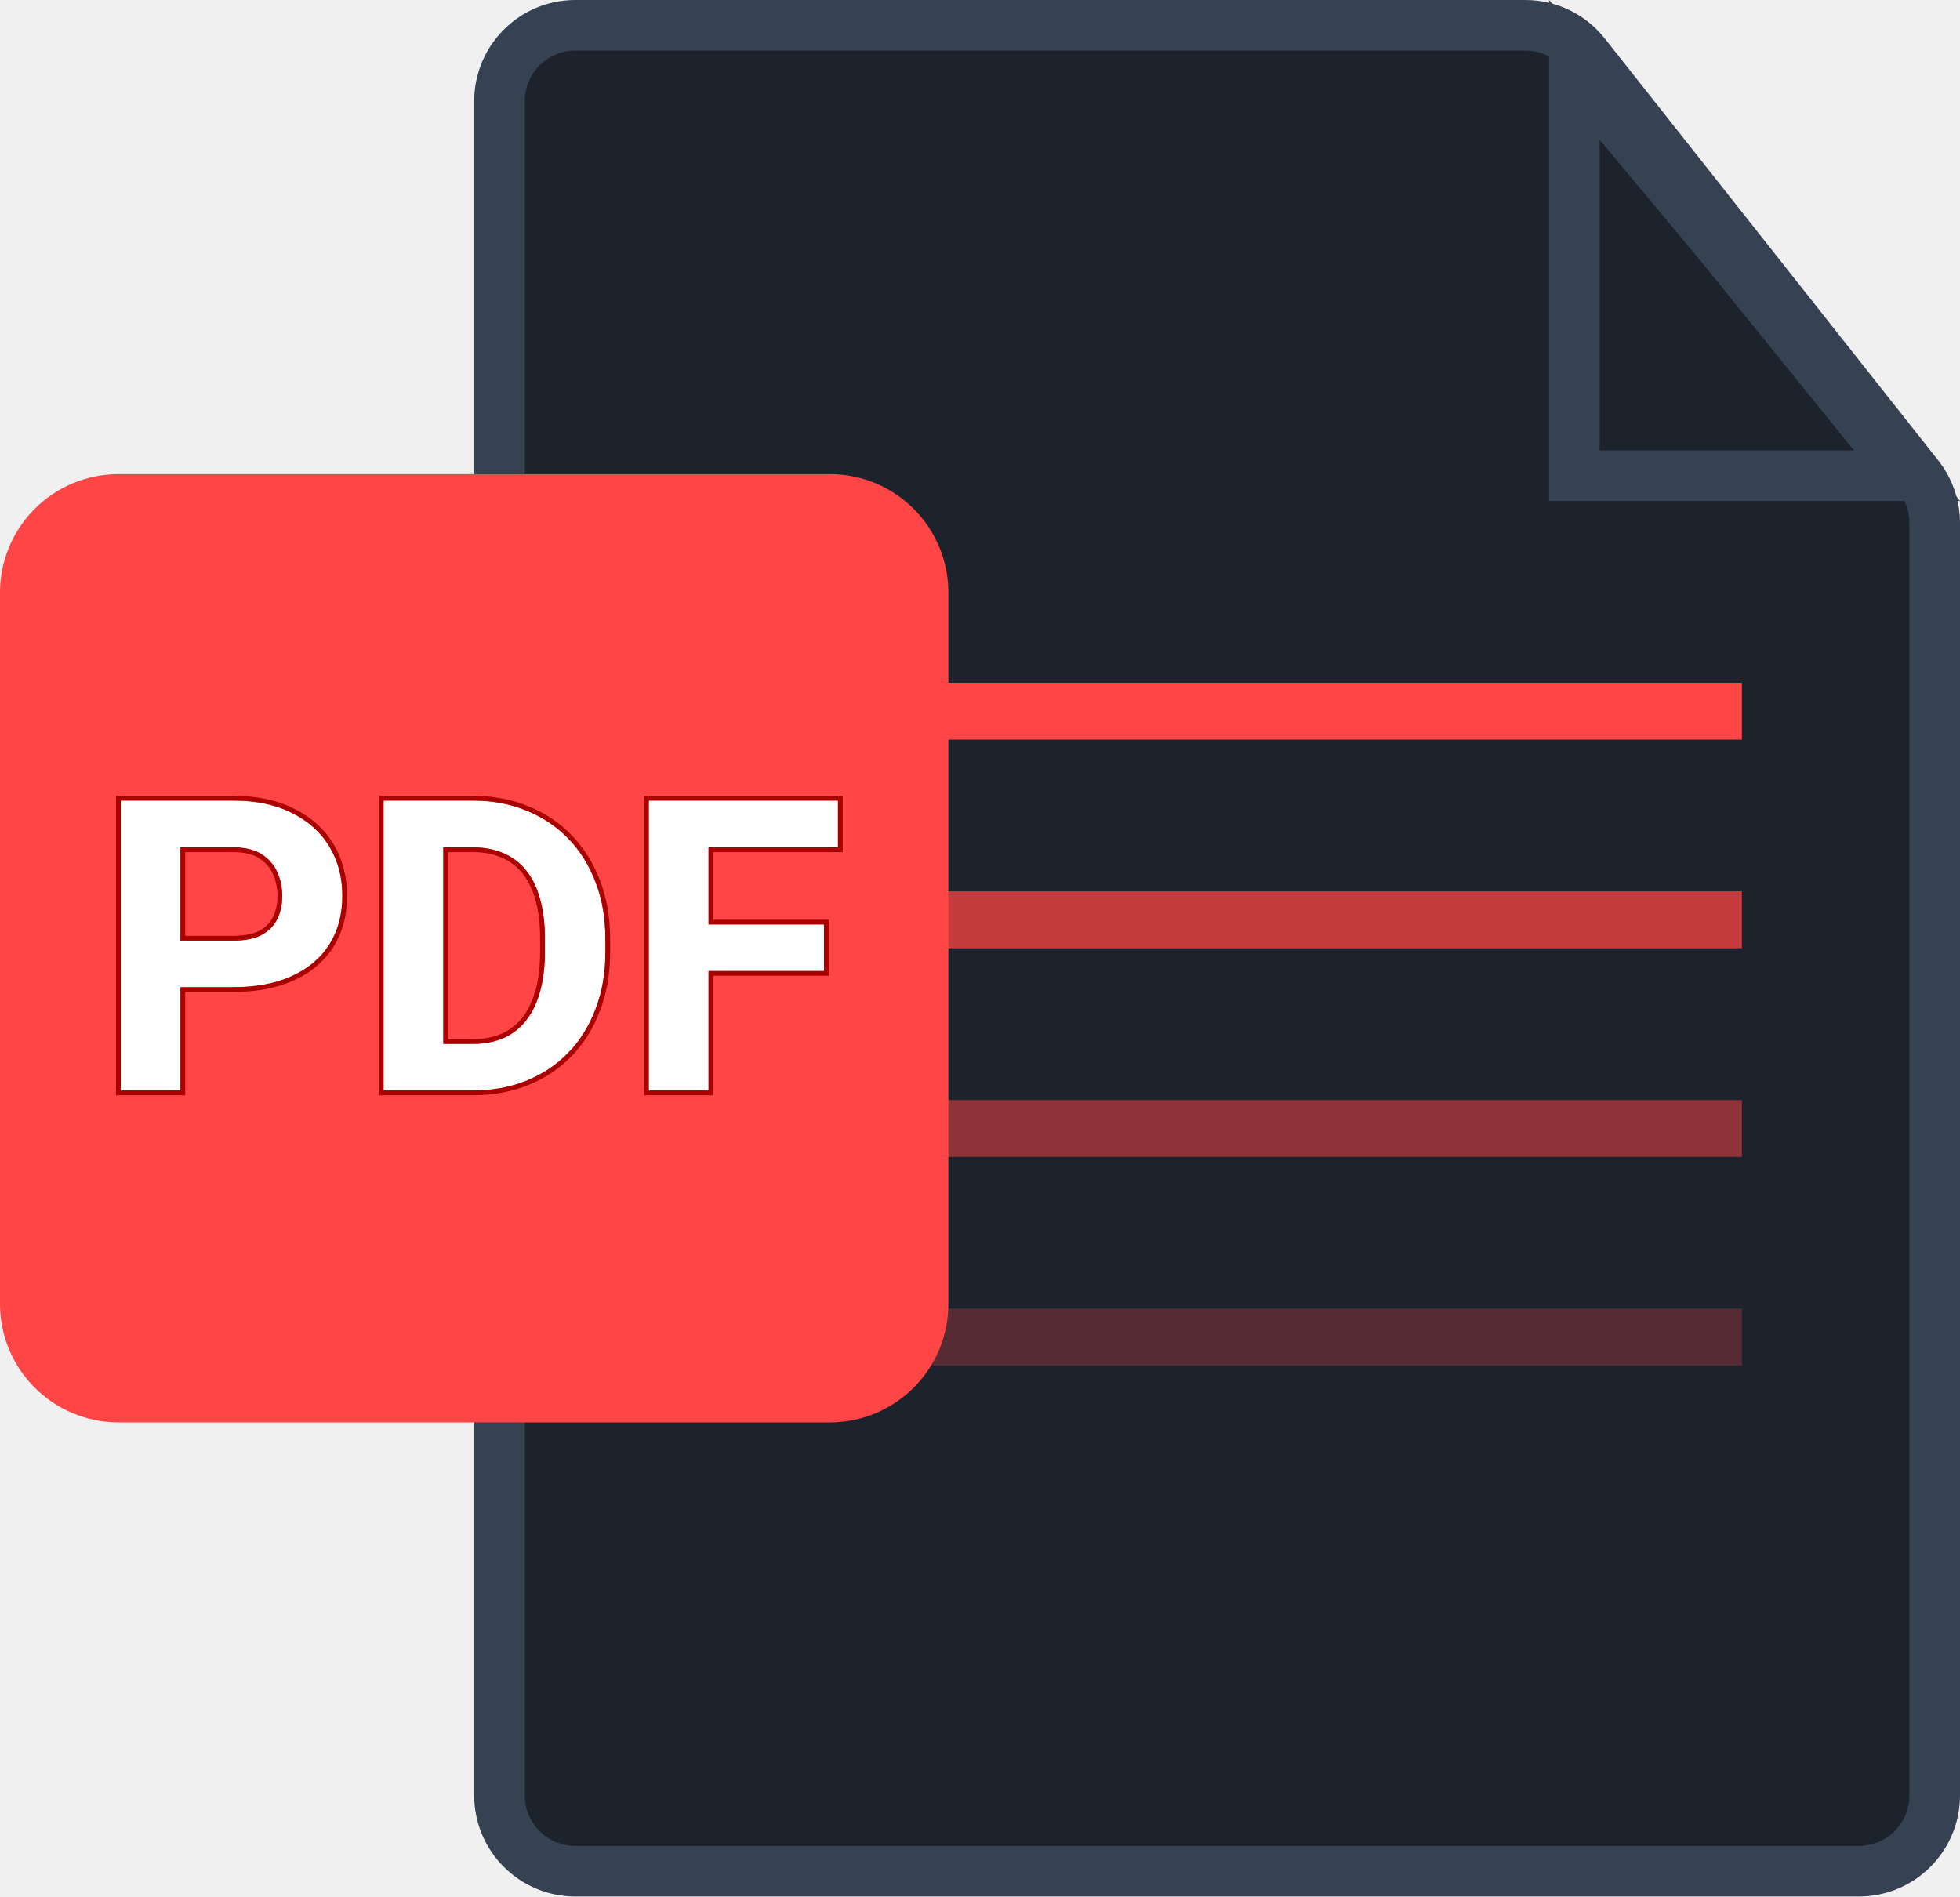
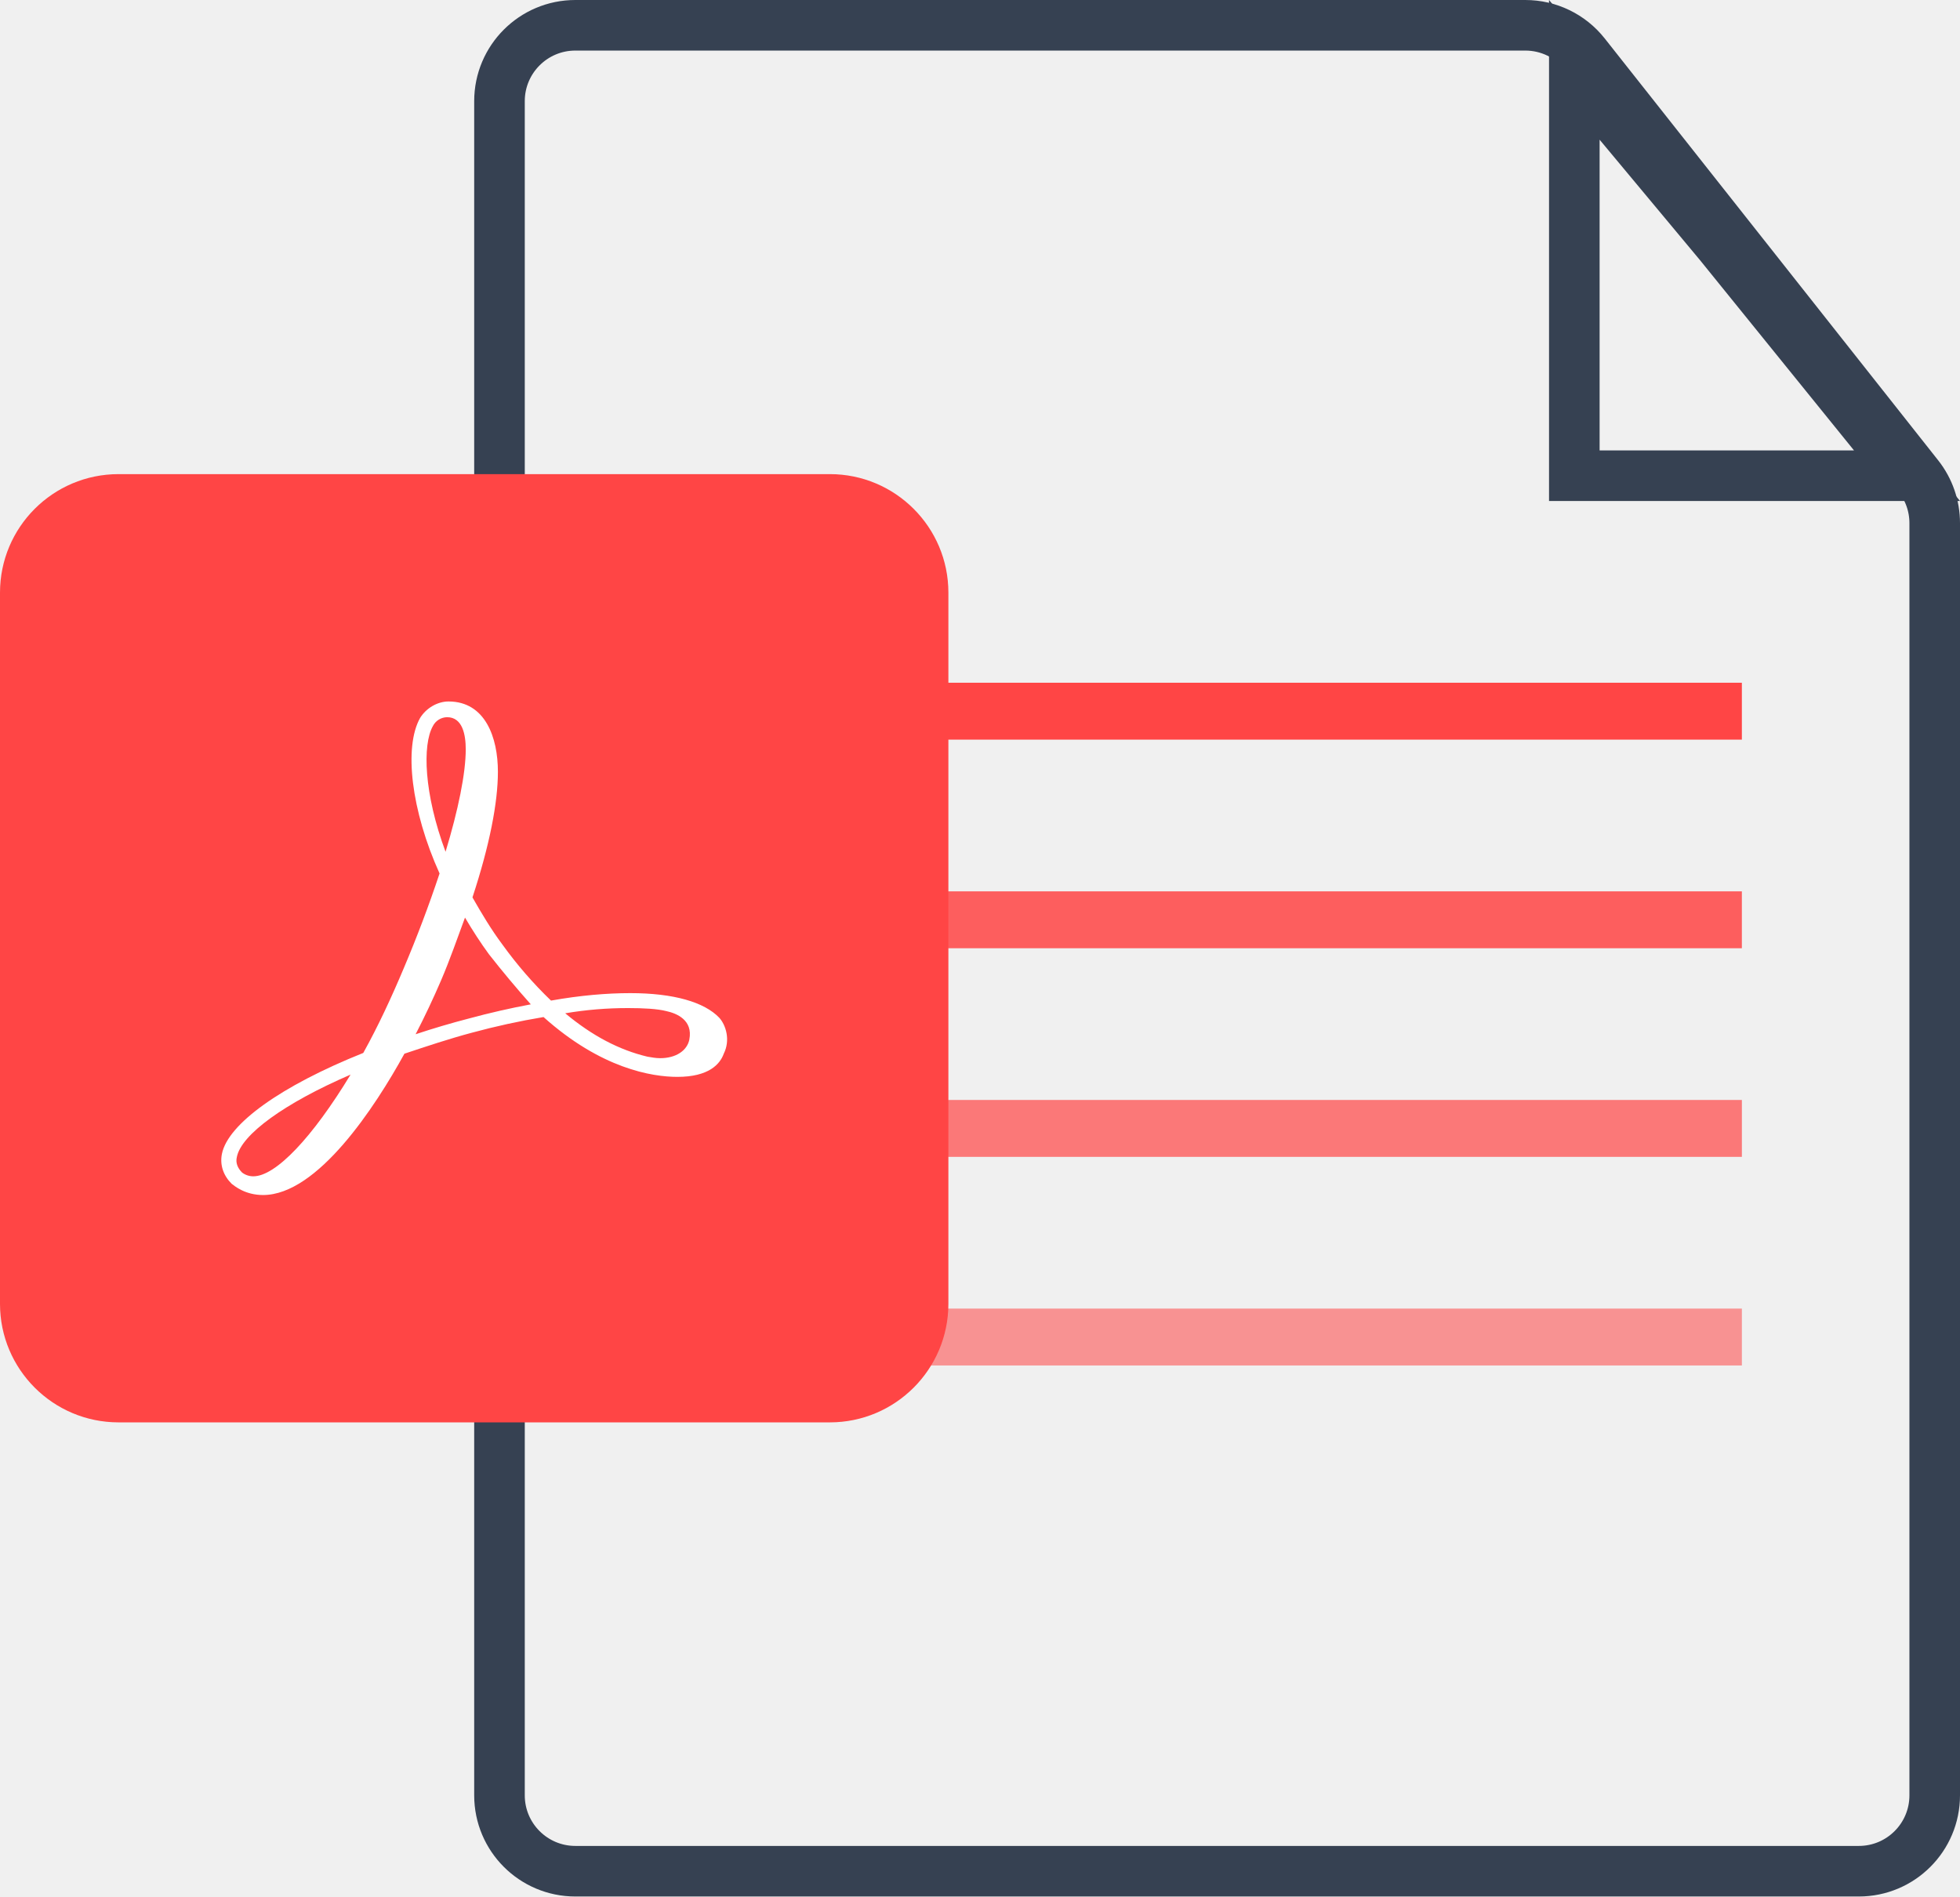
<svg xmlns="http://www.w3.org/2000/svg" width="620" height="600" viewBox="0 0 620 600" fill="none">
-   <path d="M158 32C158 18.745 168.745 8 182 8H482.503C489.844 8 496.781 11.36 501.332 17.119L606.83 150.611C610.178 154.848 612 160.091 612 165.492V568C612 581.255 601.255 592 588 592H182C168.745 592 158 581.255 158 568V32Z" fill="#1D232D" stroke="#364152" stroke-width="16" />
+   <path d="M612 165.492V568C612 581.255 601.255 592 588 592H182C168.745 592 158 581.255 158 568V32C158 18.745 168.745 8 182 8H482.503C489.844 8 496.781 11.36 501.332 17.119L606.83 150.611C610.178 154.848 612 160.091 612 165.492Z" stroke="#364152" stroke-width="16" />
  <rect x="218" y="216" width="333" height="18" fill="#FF4545" />
-   <rect x="218" y="282" width="333" height="18" fill="#FF4545" fill-opacity="0.75" />
-   <rect x="218" y="348" width="333" height="18" fill="#FF4545" fill-opacity="0.5" />
-   <rect x="218" y="414" width="333" height="18" fill="#FF4545" fill-opacity="0.25" />
+   <rect x="218" y="282" width="333" height="18" fill="#FF4545" fill-opacity="0.85" />
+   <rect x="218" y="348" width="333" height="18" fill="#FF4545" fill-opacity="0.7" />
+   <rect x="218" y="414" width="333" height="18" fill="#FF4545" fill-opacity="0.55" />
  <path d="M498 22.096L543.817 77.077L603.235 150.5H498V22.096Z" stroke="#364152" stroke-width="16" />
  <rect y="150" width="300" height="300" rx="37.5" fill="#FF4545" />
-   <mask id="path-8-outside-1_409_87" maskUnits="userSpaceOnUse" x="36" y="251" width="231" height="96" fill="black">
-     <rect fill="white" x="36" y="251" width="231" height="96" />
-     <path d="M73.903 312.309H50.534V297.57H73.903C77.514 297.57 80.454 296.982 82.721 295.806C84.989 294.588 86.647 292.909 87.697 290.767C88.747 288.625 89.272 286.211 89.272 283.523C89.272 280.794 88.747 278.253 87.697 275.902C86.647 273.55 84.989 271.661 82.721 270.233C80.454 268.805 77.514 268.091 73.903 268.091H57.085V345H38.188V253.289H73.903C81.084 253.289 87.235 254.591 92.358 257.194C97.523 259.756 101.471 263.304 104.2 267.839C106.93 272.375 108.294 277.561 108.294 283.397C108.294 289.318 106.93 294.441 104.2 298.767C101.471 303.092 97.523 306.43 92.358 308.782C87.235 311.133 81.084 312.309 73.903 312.309ZM149.489 345H129.521L129.647 330.261H149.489C154.444 330.261 158.622 329.148 162.023 326.922C165.425 324.655 167.986 321.358 169.708 317.033C171.472 312.708 172.354 307.48 172.354 301.349V296.877C172.354 292.174 171.85 288.038 170.842 284.468C169.876 280.899 168.427 277.896 166.496 275.461C164.564 273.025 162.191 271.199 159.378 269.981C156.564 268.721 153.331 268.091 149.678 268.091H129.144V253.289H149.678C155.809 253.289 161.415 254.339 166.496 256.438C171.619 258.496 176.049 261.457 179.786 265.32C183.523 269.183 186.4 273.802 188.416 279.177C190.473 284.51 191.502 290.452 191.502 297.003V301.349C191.502 307.858 190.473 313.8 188.416 319.175C186.4 324.55 183.523 329.169 179.786 333.032C176.091 336.854 171.661 339.814 166.496 341.914C161.373 343.971 155.704 345 149.489 345ZM140.229 253.289V345H121.333V253.289H140.229ZM224.13 253.289V345H205.233V253.289H224.13ZM260.663 292.468V307.207H218.965V292.468H260.663ZM265.072 253.289V268.091H218.965V253.289H265.072Z" />
-   </mask>
-   <path d="M73.903 312.309H50.534V297.57H73.903C77.514 297.57 80.454 296.982 82.721 295.806C84.989 294.588 86.647 292.909 87.697 290.767C88.747 288.625 89.272 286.211 89.272 283.523C89.272 280.794 88.747 278.253 87.697 275.902C86.647 273.55 84.989 271.661 82.721 270.233C80.454 268.805 77.514 268.091 73.903 268.091H57.085V345H38.188V253.289H73.903C81.084 253.289 87.235 254.591 92.358 257.194C97.523 259.756 101.471 263.304 104.2 267.839C106.93 272.375 108.294 277.561 108.294 283.397C108.294 289.318 106.93 294.441 104.2 298.767C101.471 303.092 97.523 306.43 92.358 308.782C87.235 311.133 81.084 312.309 73.903 312.309ZM149.489 345H129.521L129.647 330.261H149.489C154.444 330.261 158.622 329.148 162.023 326.922C165.425 324.655 167.986 321.358 169.708 317.033C171.472 312.708 172.354 307.48 172.354 301.349V296.877C172.354 292.174 171.85 288.038 170.842 284.468C169.876 280.899 168.427 277.896 166.496 275.461C164.564 273.025 162.191 271.199 159.378 269.981C156.564 268.721 153.331 268.091 149.678 268.091H129.144V253.289H149.678C155.809 253.289 161.415 254.339 166.496 256.438C171.619 258.496 176.049 261.457 179.786 265.32C183.523 269.183 186.4 273.802 188.416 279.177C190.473 284.51 191.502 290.452 191.502 297.003V301.349C191.502 307.858 190.473 313.8 188.416 319.175C186.4 324.55 183.523 329.169 179.786 333.032C176.091 336.854 171.661 339.814 166.496 341.914C161.373 343.971 155.704 345 149.489 345ZM140.229 253.289V345H121.333V253.289H140.229ZM224.13 253.289V345H205.233V253.289H224.13ZM260.663 292.468V307.207H218.965V292.468H260.663ZM265.072 253.289V268.091H218.965V253.289H265.072Z" fill="white" />
-   <path d="M50.534 312.309H49.034V313.809H50.534V312.309ZM50.534 297.57V296.07H49.034V297.57H50.534ZM82.721 295.806L83.412 297.138L83.421 297.133L83.431 297.128L82.721 295.806ZM57.085 268.091V266.591H55.585V268.091H57.085ZM57.085 345V346.5H58.585V345H57.085ZM38.188 345H36.688V346.5H38.188V345ZM38.188 253.289V251.789H36.688V253.289H38.188ZM92.358 257.194L91.679 258.532L91.685 258.535L91.692 258.538L92.358 257.194ZM92.358 308.782L91.737 307.417L91.733 307.418L92.358 308.782ZM73.903 310.809H50.534V313.809H73.903V310.809ZM52.034 312.309V297.57H49.034V312.309H52.034ZM50.534 299.07H73.903V296.07H50.534V299.07ZM73.903 299.07C77.661 299.07 80.861 298.46 83.412 297.138L82.031 294.475C80.046 295.503 77.367 296.07 73.903 296.07V299.07ZM83.431 297.128C85.952 295.774 87.845 293.873 89.044 291.427L86.35 290.107C85.45 291.944 84.026 293.403 82.011 294.485L83.431 297.128ZM89.044 291.427C90.207 289.055 90.772 286.411 90.772 283.523H87.772C87.772 286.011 87.287 288.195 86.35 290.107L89.044 291.427ZM90.772 283.523C90.772 280.596 90.208 277.846 89.067 275.29L86.328 276.513C87.286 278.661 87.772 280.992 87.772 283.523H90.772ZM89.067 275.29C87.891 272.657 86.028 270.543 83.52 268.964L81.922 271.502C83.949 272.779 85.404 274.444 86.328 276.513L89.067 275.29ZM83.52 268.964C80.944 267.341 77.701 266.591 73.903 266.591V269.591C77.327 269.591 79.963 270.269 81.922 271.502L83.52 268.964ZM73.903 266.591H57.085V269.591H73.903V266.591ZM55.585 268.091V345H58.585V268.091H55.585ZM57.085 343.5H38.188V346.5H57.085V343.5ZM39.688 345V253.289H36.688V345H39.688ZM38.188 254.789H73.903V251.789H38.188V254.789ZM73.903 254.789C80.905 254.789 86.812 256.058 91.679 258.532L93.038 255.857C87.658 253.123 81.262 251.789 73.903 251.789V254.789ZM91.692 258.538C96.624 260.984 100.346 264.345 102.915 268.613L105.485 267.066C102.595 262.264 98.422 258.527 93.025 255.851L91.692 258.538ZM102.915 268.613C105.49 272.891 106.794 277.804 106.794 283.397H109.794C109.794 277.317 108.37 271.858 105.485 267.066L102.915 268.613ZM106.794 283.397C106.794 289.081 105.487 293.916 102.932 297.966L105.469 299.567C108.372 294.966 109.794 289.556 109.794 283.397H106.794ZM102.932 297.966C100.375 302.017 96.666 305.172 91.737 307.417L92.98 310.147C98.381 307.688 102.566 304.166 105.469 299.567L102.932 297.966ZM91.733 307.418C86.852 309.659 80.925 310.809 73.903 310.809V313.809C81.242 313.809 87.619 312.608 92.984 310.145L91.733 307.418ZM129.521 345L128.022 344.987L128.009 346.5H129.521V345ZM129.647 330.261V328.761H128.16L128.148 330.248L129.647 330.261ZM162.023 326.922L162.845 328.178L162.855 328.17L162.023 326.922ZM169.708 317.033L168.319 316.467L168.314 316.478L169.708 317.033ZM170.842 284.468L169.394 284.86L169.396 284.868L169.398 284.876L170.842 284.468ZM159.378 269.981L158.765 271.35L158.773 271.354L158.782 271.358L159.378 269.981ZM129.144 268.091H127.644V269.591H129.144V268.091ZM129.144 253.289V251.789H127.644V253.289H129.144ZM166.496 256.438L165.923 257.825L165.93 257.828L165.937 257.83L166.496 256.438ZM188.416 279.177L187.011 279.704L187.014 279.711L187.016 279.717L188.416 279.177ZM188.416 319.175L187.015 318.639L187.011 318.648L188.416 319.175ZM179.786 333.032L178.708 331.989L178.708 331.989L179.786 333.032ZM166.496 341.914L167.055 343.306L167.06 343.303L166.496 341.914ZM140.229 253.289H141.729V251.789H140.229V253.289ZM140.229 345V346.5H141.729V345H140.229ZM121.333 345H119.833V346.5H121.333V345ZM121.333 253.289V251.789H119.833V253.289H121.333ZM149.489 343.5H129.521V346.5H149.489V343.5ZM131.021 345.013L131.147 330.274L128.148 330.248L128.022 344.987L131.021 345.013ZM129.647 331.761H149.489V328.761H129.647V331.761ZM149.489 331.761C154.671 331.761 159.15 330.595 162.845 328.178L161.202 325.667C158.094 327.701 154.217 328.761 149.489 328.761V331.761ZM162.855 328.17C166.544 325.711 169.284 322.155 171.102 317.588L168.314 316.478C166.689 320.562 164.305 323.598 161.191 325.674L162.855 328.17ZM171.097 317.6C172.953 313.048 173.854 307.617 173.854 301.349H170.854C170.854 307.343 169.99 312.368 168.319 316.467L171.097 317.6ZM173.854 301.349V296.877H170.854V301.349H173.854ZM173.854 296.877C173.854 292.071 173.339 287.793 172.285 284.061L169.398 284.876C170.36 288.283 170.854 292.277 170.854 296.877H173.854ZM172.29 284.076C171.281 280.347 169.751 277.151 167.671 274.529L165.32 276.393C167.104 278.642 168.471 281.451 169.394 284.86L172.29 284.076ZM167.671 274.529C165.588 271.902 163.017 269.922 159.974 268.604L158.782 271.358C161.365 272.476 163.54 274.148 165.32 276.393L167.671 274.529ZM159.991 268.612C156.952 267.251 153.504 266.591 149.678 266.591V269.591C153.158 269.591 156.177 270.191 158.765 271.35L159.991 268.612ZM149.678 266.591H129.144V269.591H149.678V266.591ZM130.644 268.091V253.289H127.644V268.091H130.644ZM129.144 254.789H149.678V251.789H129.144V254.789ZM149.678 254.789C155.635 254.789 161.043 255.808 165.923 257.825L167.068 255.052C161.786 252.869 155.983 251.789 149.678 251.789V254.789ZM165.937 257.83C170.869 259.812 175.121 262.655 178.708 266.363L180.864 264.277C176.976 260.258 172.368 257.181 167.055 255.047L165.937 257.83ZM178.708 266.363C182.293 270.068 185.063 274.508 187.011 279.704L189.82 278.651C187.737 273.096 184.754 268.298 180.864 264.277L178.708 266.363ZM187.016 279.717C188.998 284.855 190.002 290.61 190.002 297.003H193.002C193.002 290.294 191.948 284.166 189.815 278.637L187.016 279.717ZM190.002 297.003V301.349H193.002V297.003H190.002ZM190.002 301.349C190.002 307.698 188.999 313.456 187.015 318.639L189.816 319.711C191.948 314.144 193.002 308.017 193.002 301.349H190.002ZM187.011 318.648C185.063 323.844 182.293 328.284 178.708 331.989L180.864 334.075C184.754 330.054 187.737 325.256 189.82 319.701L187.011 318.648ZM178.708 331.989C175.165 335.653 170.912 338.499 165.931 340.524L167.06 343.303C172.409 341.129 177.017 338.054 180.864 334.075L178.708 331.989ZM165.937 340.522C161.012 342.499 155.536 343.5 149.489 343.5V346.5C155.871 346.5 161.733 345.443 167.055 343.306L165.937 340.522ZM138.729 253.289V345H141.729V253.289H138.729ZM140.229 343.5H121.333V346.5H140.229V343.5ZM122.833 345V253.289H119.833V345H122.833ZM121.333 254.789H140.229V251.789H121.333V254.789ZM224.13 253.289H225.63V251.789H224.13V253.289ZM224.13 345V346.5H225.63V345H224.13ZM205.233 345H203.733V346.5H205.233V345ZM205.233 253.289V251.789H203.733V253.289H205.233ZM260.663 292.468H262.163V290.968H260.663V292.468ZM260.663 307.207V308.707H262.163V307.207H260.663ZM218.965 307.207H217.465V308.707H218.965V307.207ZM218.965 292.468V290.968H217.465V292.468H218.965ZM265.072 253.289H266.572V251.789H265.072V253.289ZM265.072 268.091V269.591H266.572V268.091H265.072ZM218.965 268.091H217.465V269.591H218.965V268.091ZM218.965 253.289V251.789H217.465V253.289H218.965ZM222.63 253.289V345H225.63V253.289H222.63ZM224.13 343.5H205.233V346.5H224.13V343.5ZM206.733 345V253.289H203.733V345H206.733ZM205.233 254.789H224.13V251.789H205.233V254.789ZM259.163 292.468V307.207H262.163V292.468H259.163ZM260.663 305.707H218.965V308.707H260.663V305.707ZM220.465 307.207V292.468H217.465V307.207H220.465ZM218.965 293.968H260.663V290.968H218.965V293.968ZM263.572 253.289V268.091H266.572V253.289H263.572ZM265.072 266.591H218.965V269.591H265.072V266.591ZM220.465 268.091V253.289H217.465V268.091H220.465ZM218.965 254.789H265.072V251.789H218.965V254.789Z" fill="#AA0000" mask="url(#path-8-outside-1_409_87)" />
+   <g clip-path="url(#clip0_409_87)">
+     <path d="M227.533 322C222.8 317.033 213.093 314.2 199.373 314.2C192.04 314.2 183.527 314.907 174.3 316.56C168.647 311.124 163.499 305.187 158.92 298.82C155.373 294.087 152.293 288.887 149.453 283.913C154.9 267.353 157.5 253.867 157.5 244.167C157.5 233.287 153.48 221.927 141.887 221.927C138.34 221.927 134.787 224.06 132.893 227.133C127.693 236.36 130.06 256.467 139.047 276.34C135.664 286.503 131.877 296.527 127.693 306.387C123.907 315.38 119.647 324.607 114.913 333.12C88.893 343.533 72.093 355.6 70.2 365.053C69.493 368.607 70.673 371.92 73.28 374.52C74.227 375.233 77.54 378.073 83.213 378.073C100.48 378.073 118.7 350.153 127.927 333.36C135.027 330.993 142.127 328.627 149.22 326.733C156.704 324.701 164.284 323.043 171.933 321.767C190.147 338.087 206.233 340.693 214.28 340.693C224.213 340.693 227.767 336.667 228.947 333.36C231.08 329.093 229.66 324.367 227.533 322ZM218.067 328.867C217.353 332.413 213.8 334.78 208.84 334.78C207.42 334.78 206.24 334.54 204.813 334.307C195.827 332.173 187.307 327.68 178.793 320.58C185.357 319.47 192.003 318.917 198.66 318.927C203.633 318.927 207.893 319.16 210.727 319.873C214.04 320.58 219.247 322.713 218.06 328.86L218.067 328.867ZM167.907 317.747C161.305 318.984 154.756 320.483 148.273 322.24C142.62 323.71 137.017 325.366 131.473 327.207C134.355 321.625 137.039 315.944 139.52 310.173C142.36 303.547 144.72 296.687 147.093 290.3C149.453 294.32 152.06 298.347 154.66 301.893C158.911 307.313 163.329 312.6 167.907 317.747ZM136.92 229.733C137.338 228.895 137.978 228.188 138.77 227.688C139.563 227.189 140.477 226.916 141.413 226.9C146.38 226.9 147.327 232.573 147.327 237.073C147.327 244.64 144.96 256.233 140.94 269.48C134.073 251.027 133.607 235.653 136.92 229.733ZM110.893 339.98C98.827 359.853 87.233 372.153 80.14 372.153C78.86 372.161 77.613 371.746 76.593 370.973C75.173 369.553 74.46 367.9 74.933 366.007C76.353 358.907 90.073 348.973 110.893 339.98Z" fill="white" />
+   </g>
+   <defs>
+     <clipPath id="clip0_409_87">
+       <rect width="160" height="160" fill="white" transform="translate(70 220)" />
+     </clipPath>
+   </defs>
</svg>
